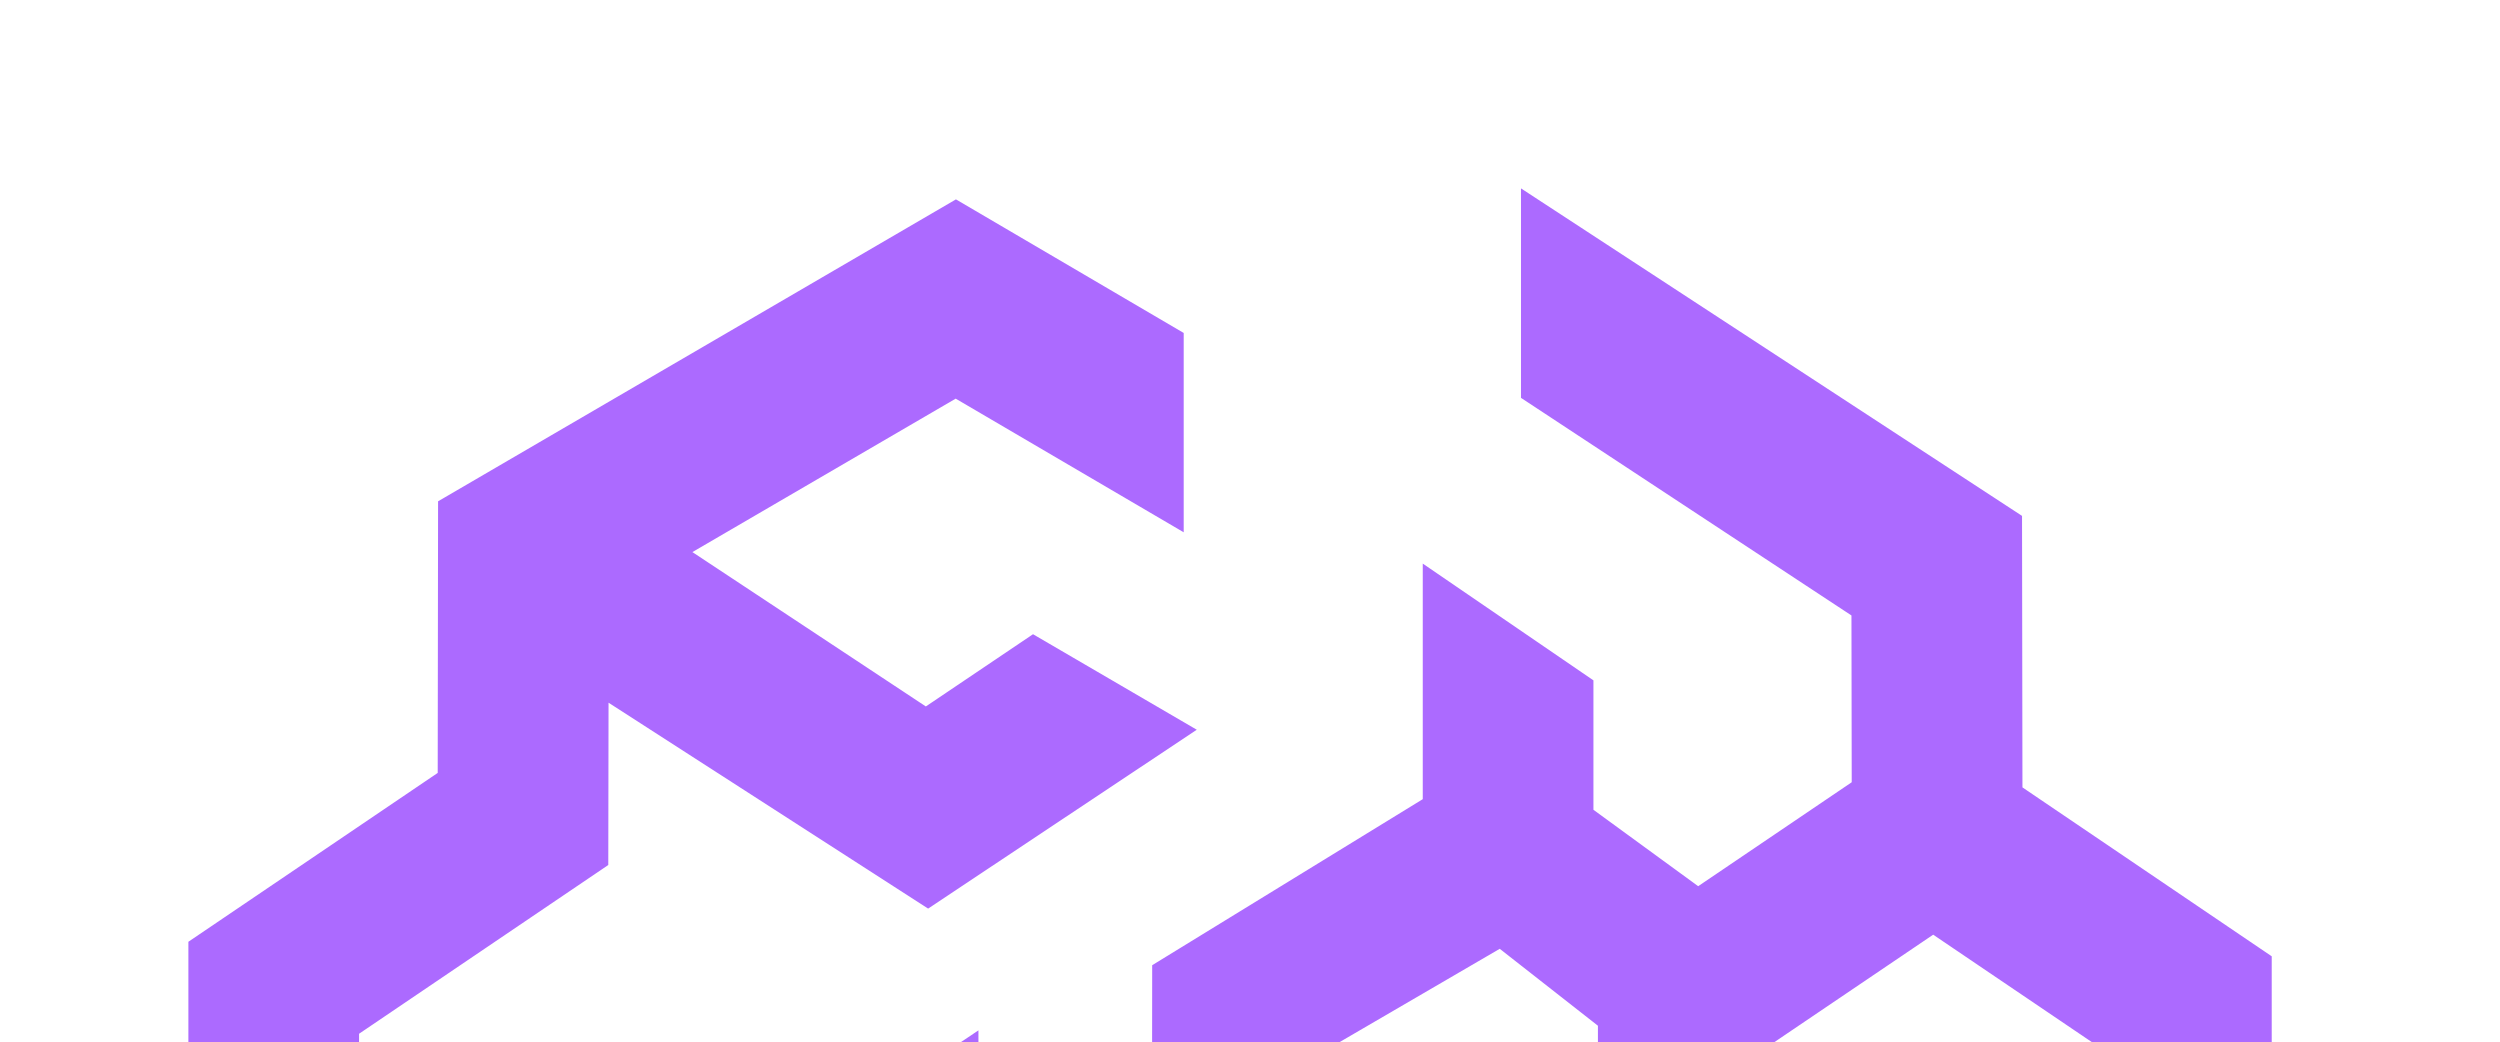
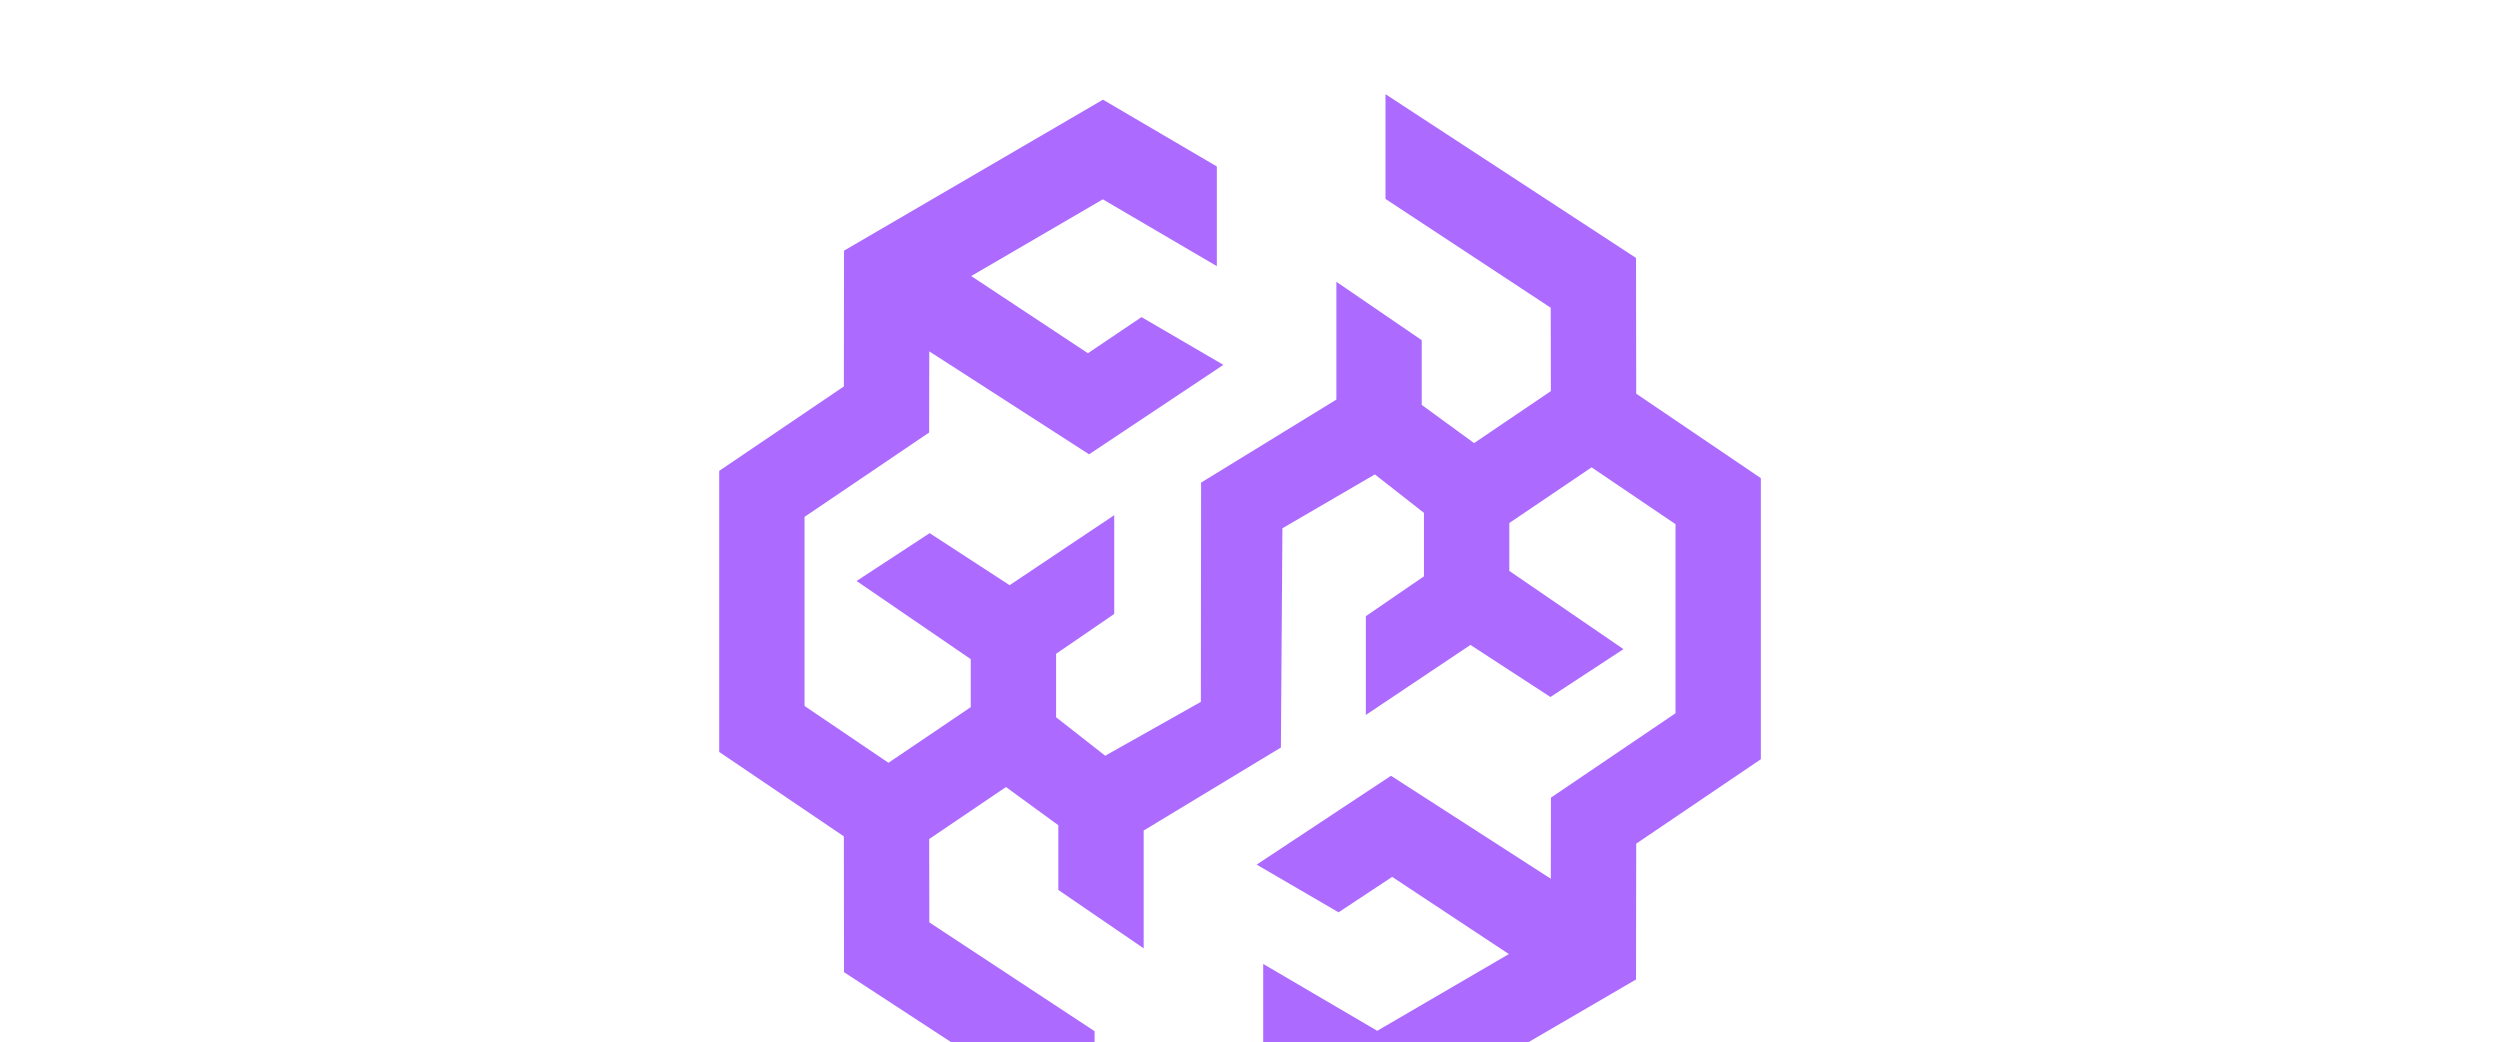
- <svg xmlns="http://www.w3.org/2000/svg" width="48" height="20" viewBox="0 0 48 20">
+ <svg xmlns="http://www.w3.org/2000/svg" width="48" height="20" viewBox="0 0 48 40">
  <polygon fill="#AC6AFF" points="38.831 15.118 38.823 9.905 29.203 3.617 29.203 7.639 35.548 11.817 35.553 15.019 32.605 17.015 30.594 15.548 30.594 13.063 27.317 10.821 27.317 15.344 22.122 18.532 22.113 26.952 18.44 29.02 16.554 27.543 16.554 25.105 18.786 23.576 18.786 23.556 18.786 19.783 14.769 22.471 11.698 20.473 8.893 22.31 13.277 25.311 13.277 27.154 10.117 29.291 6.894 27.109 6.894 19.848 11.679 16.608 11.684 13.492 17.82 17.445 22.978 14.011 19.834 12.177 17.776 13.564 13.294 10.6 18.349 7.654 22.727 10.22 22.727 6.393 18.354 3.828 8.411 9.625 8.404 14.84 3.617 18.082 3.617 28.874 8.404 32.116 8.411 37.332 18.032 43.617 18.032 39.598 11.686 35.42 11.681 32.218 14.629 30.222 16.64 31.689 16.64 34.174 19.917 36.416 19.917 31.892 25.186 28.705 25.245 20.285 28.795 18.217 30.68 19.694 30.68 22.131 28.448 23.661 28.448 23.68 28.448 27.454 32.465 24.765 35.536 26.764 38.341 24.927 33.958 21.923 33.958 20.083 37.117 17.946 40.34 20.128 40.34 27.389 35.556 30.629 35.551 33.744 29.414 29.79 24.256 33.201 27.401 35.033 29.459 33.672 33.941 36.636 28.886 39.583 24.507 37.016 24.507 40.842 28.881 43.406 38.823 37.612 38.831 32.396 43.617 29.154 43.617 18.361" />
</svg>
